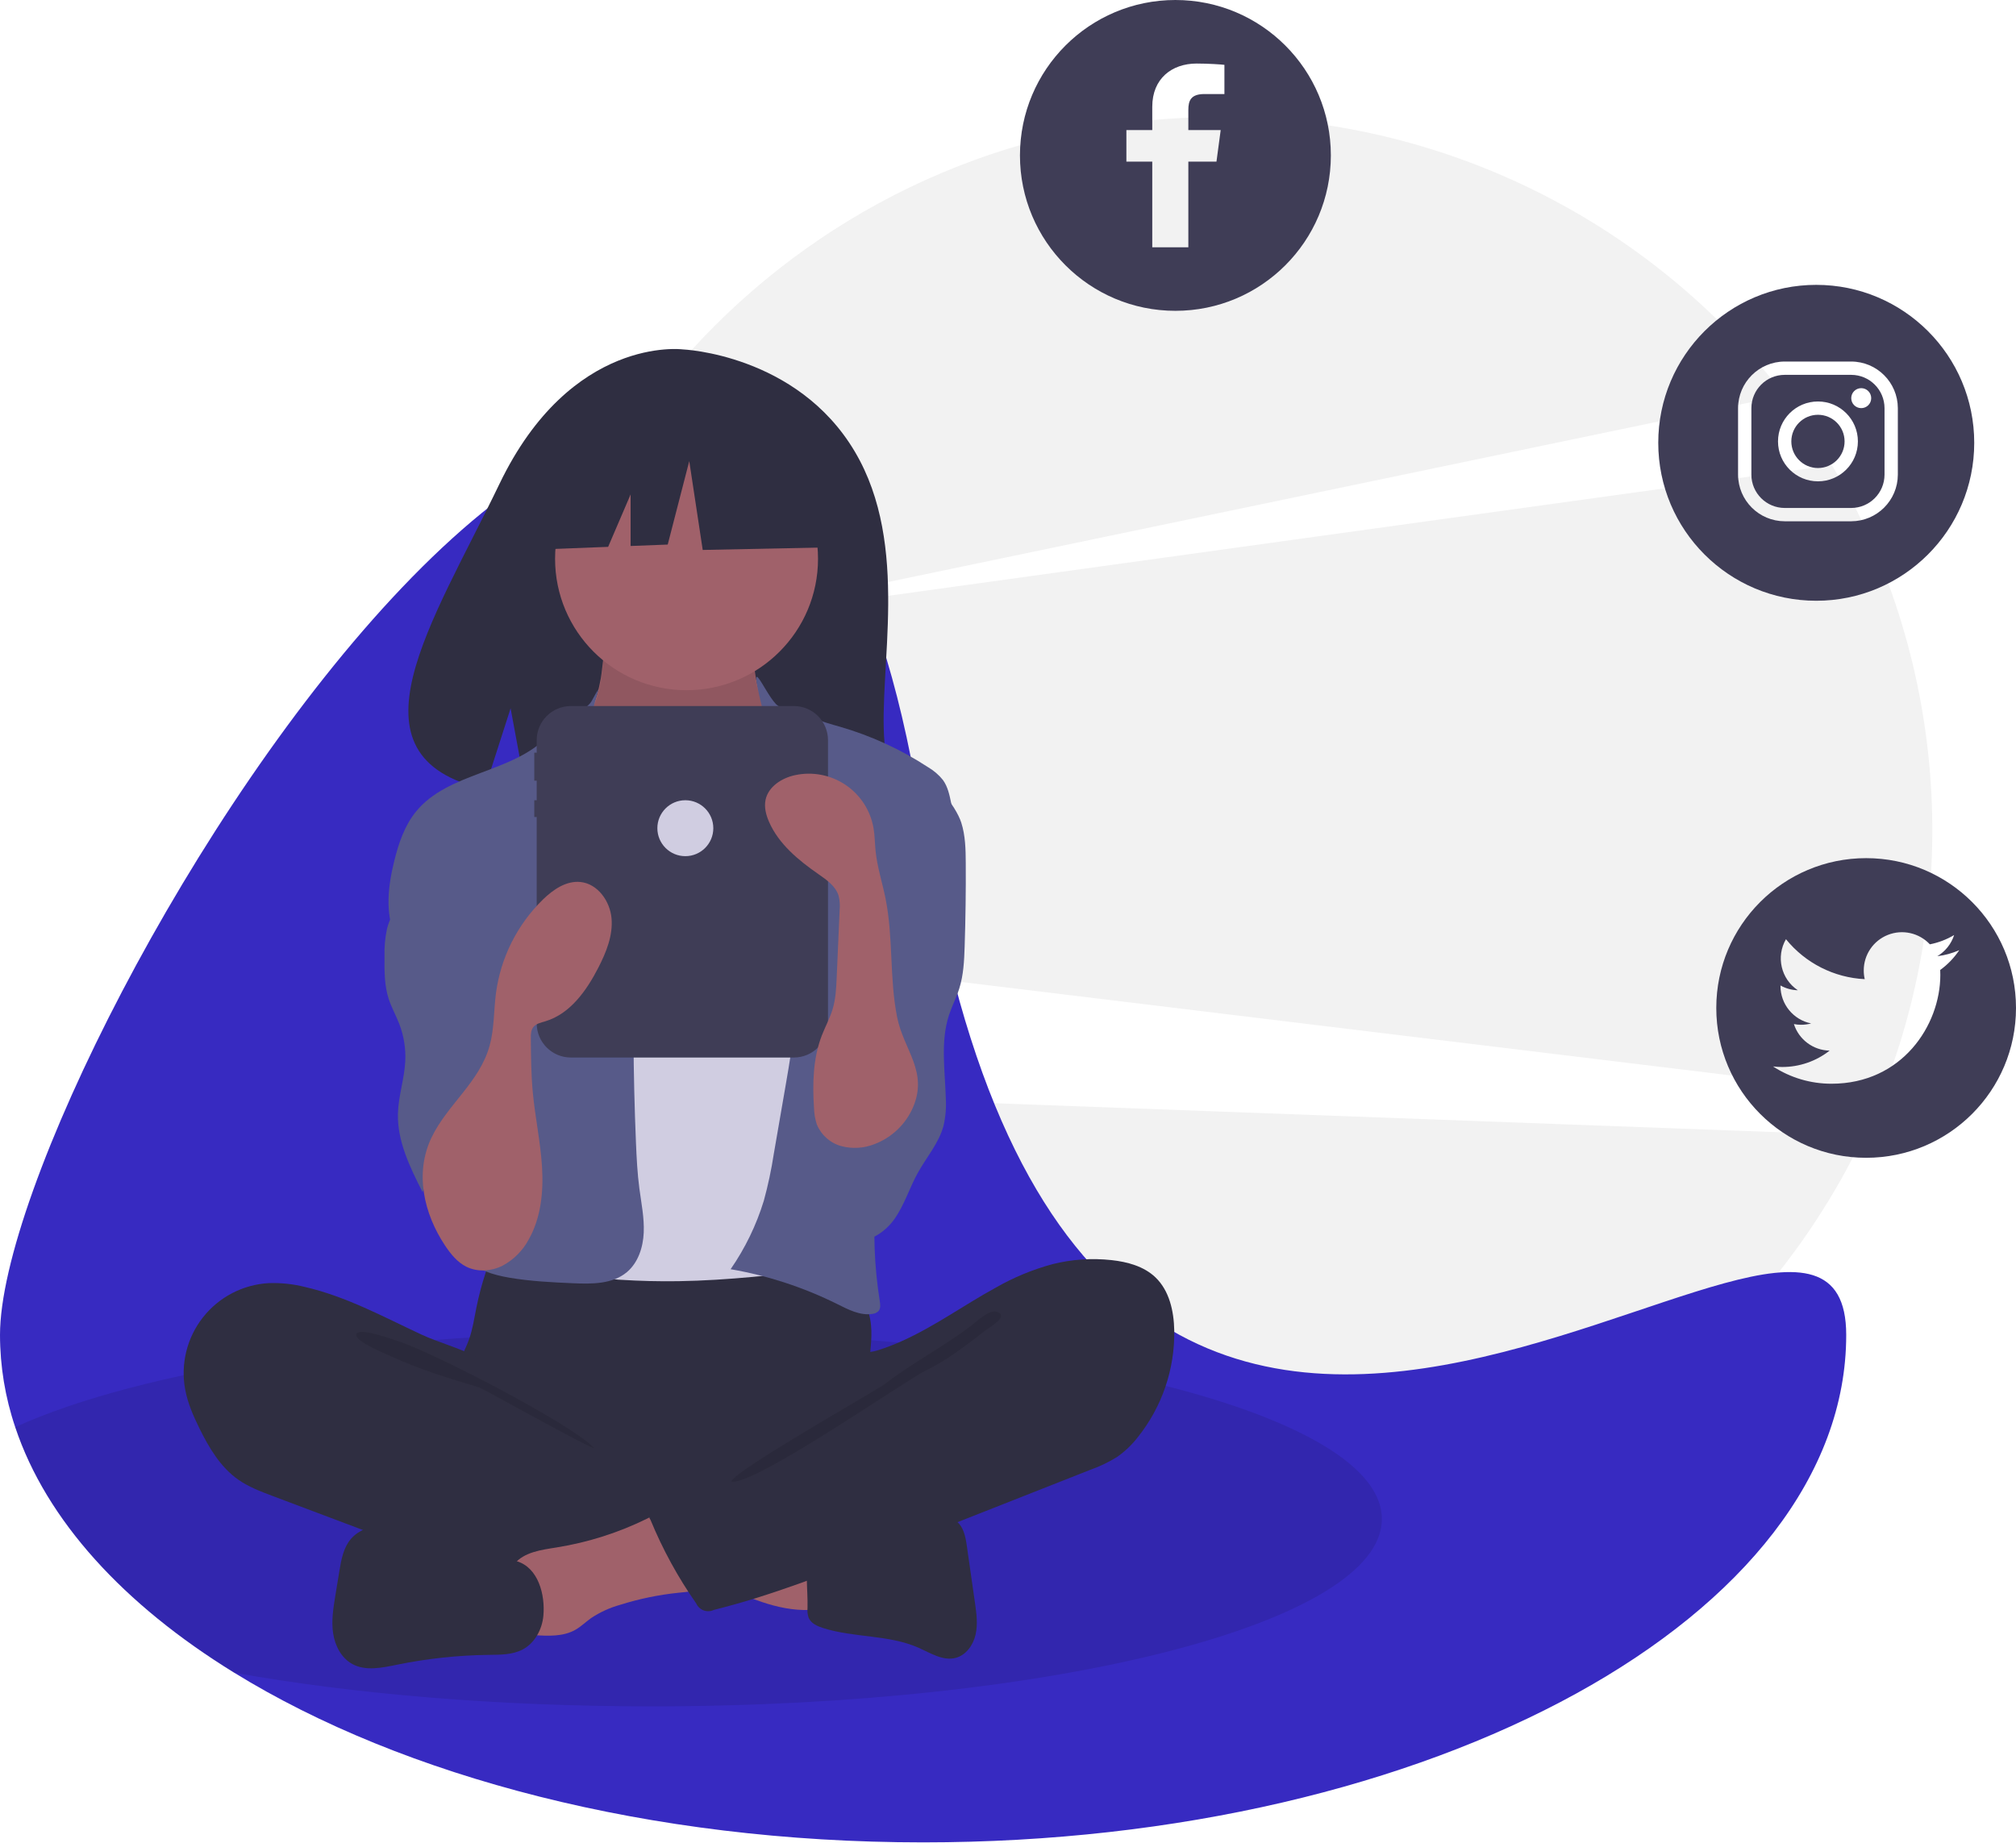
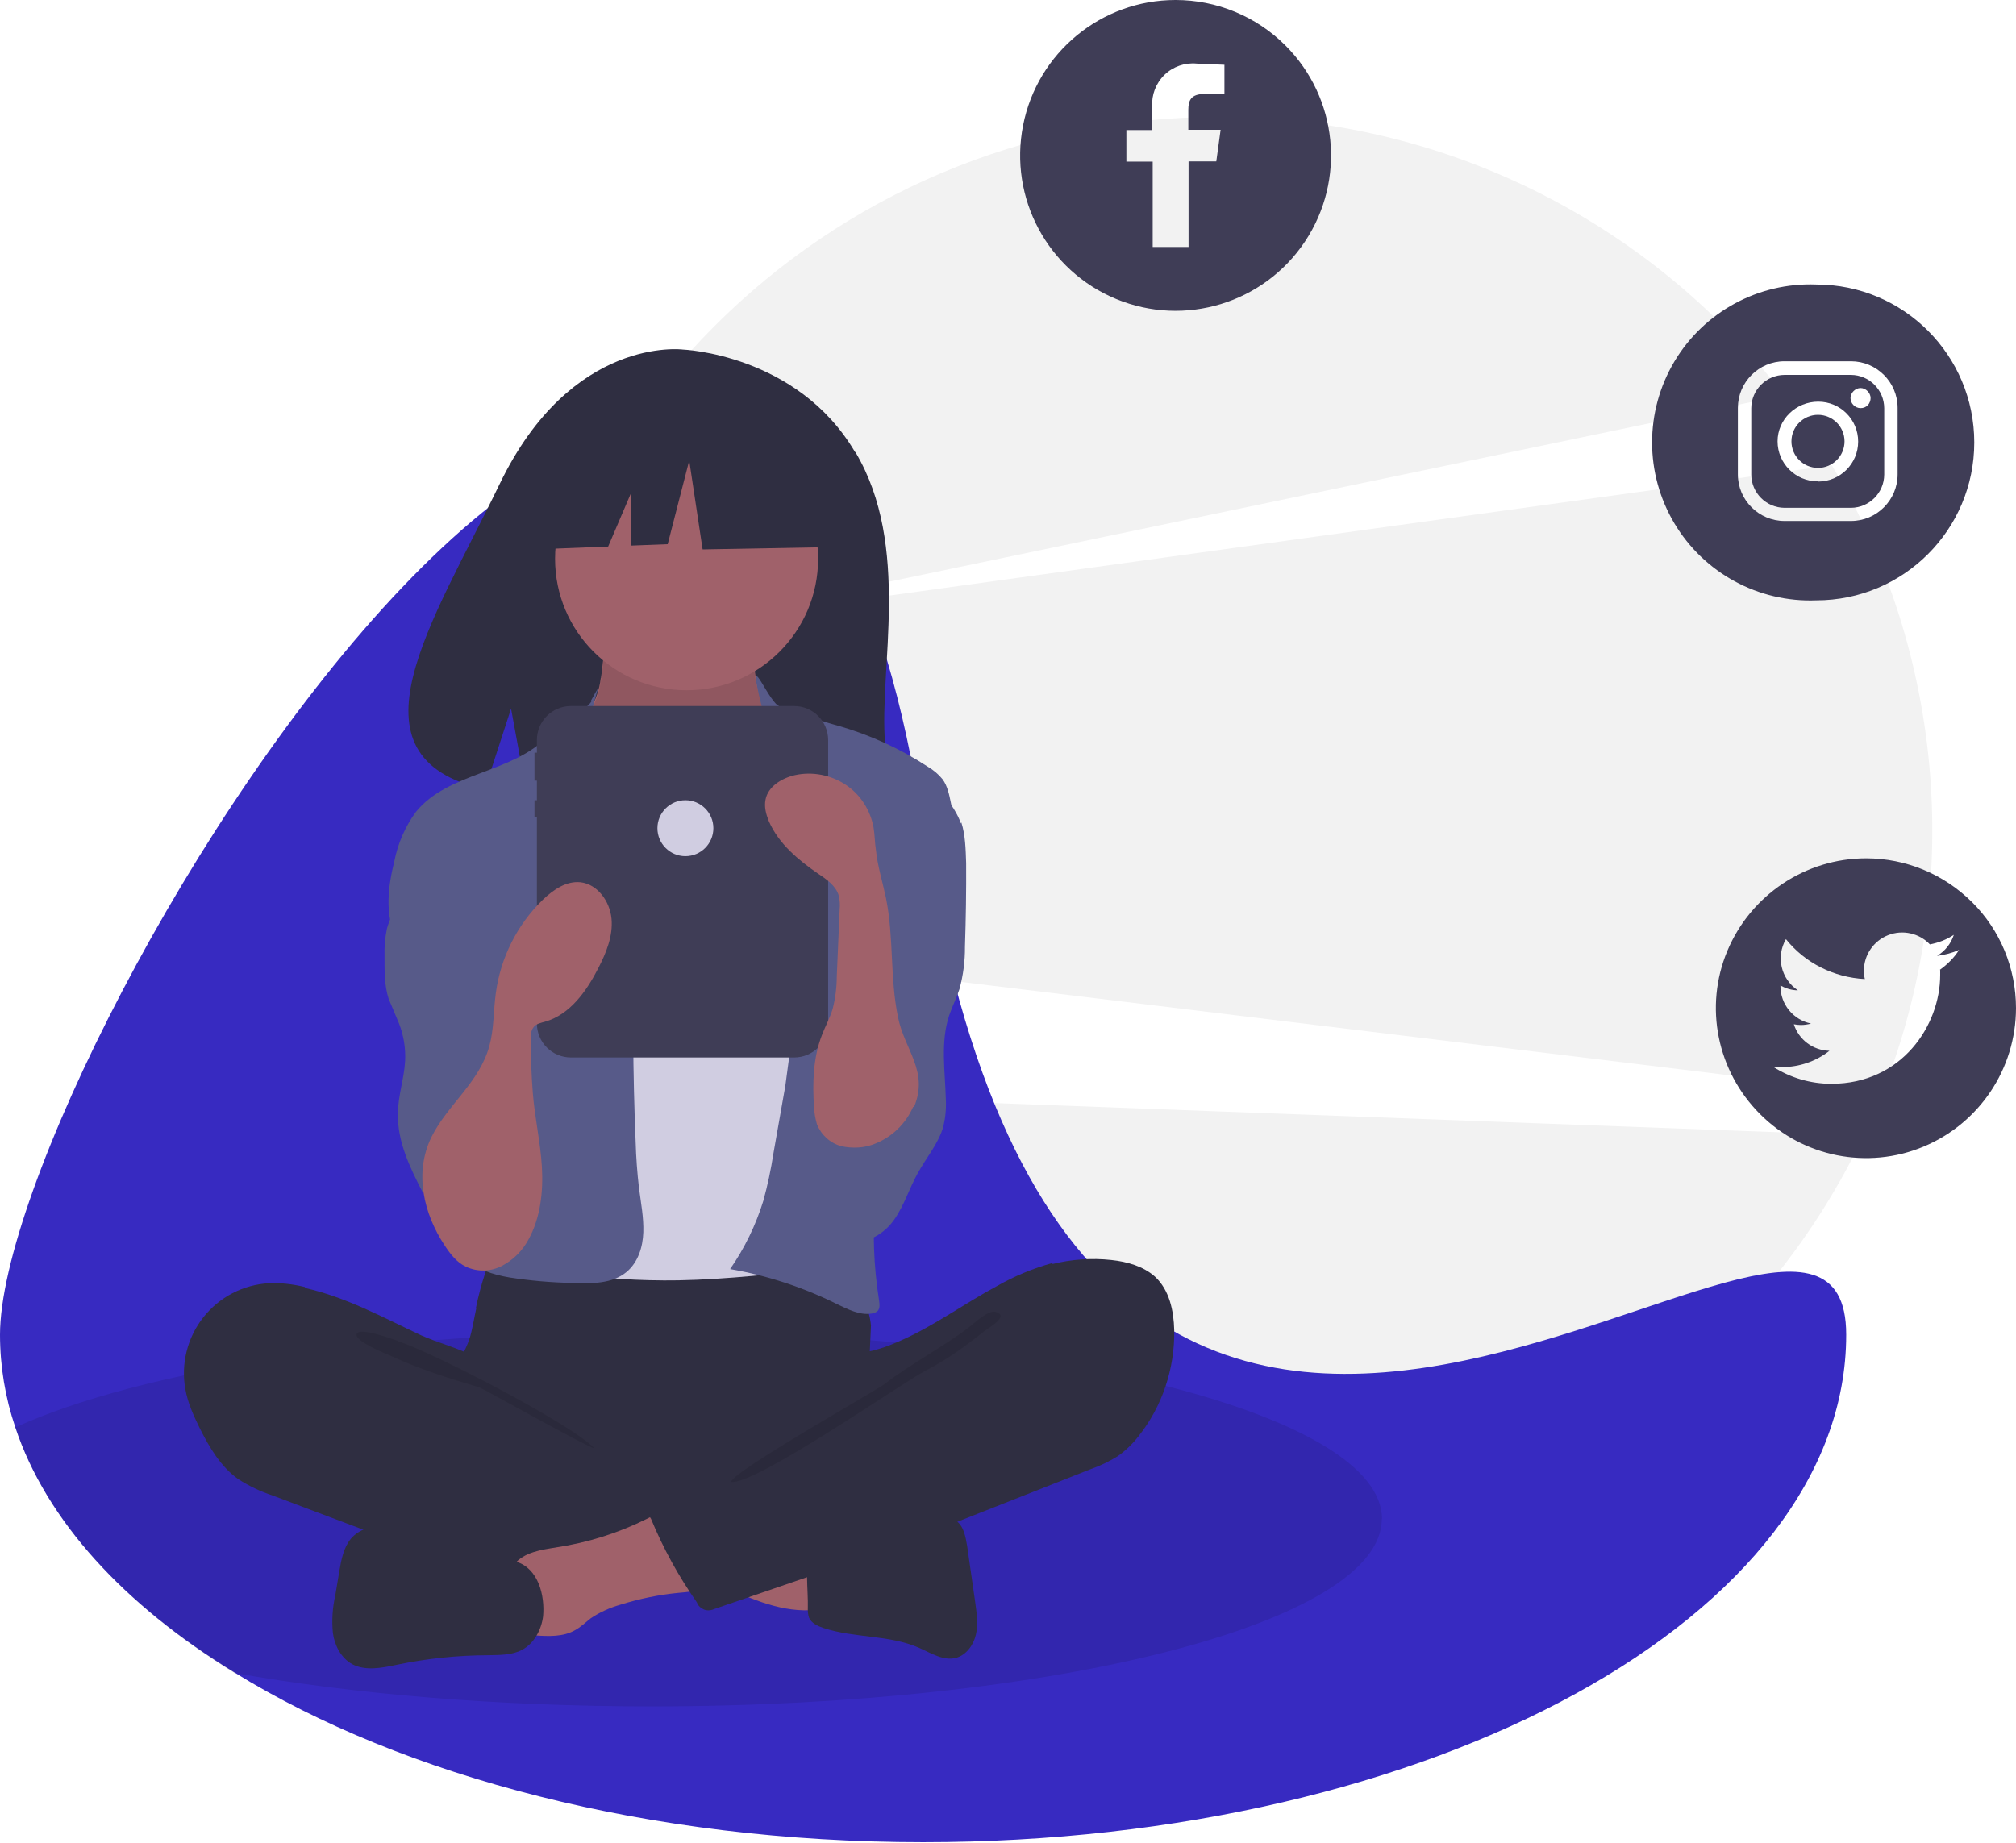
- <svg xmlns="http://www.w3.org/2000/svg" id="b4f7138d-771a-4302-9114-b1a94238dcbb" data-name="Layer 1" width="842.984" height="770.564" viewBox="0 0 842.984 770.564">
-   <path d="M965.457,522.184a298.783,298.783,0,0,0-20.94-262.906L467.171,325.372l457.451-95.336a297.756,297.756,0,0,0-236.381-116.377c-164.729,0-298.268,133.539-298.268,298.268a300.827,300.827,0,0,0,2.776,40.702Z" transform="translate(-178.5078 -64.71816)" fill="#f2f2f2" />
-   <path d="M409.909,519.317C453.021,630.98,561.372,710.197,688.24,710.197c119.048,0,221.791-69.753,269.628-170.611Z" transform="translate(-178.5078 -64.71816)" fill="#f2f2f2" />
-   <path d="M950.497,623.055c0,117.214-172.82,212.227-385.994,212.227-114.523,0-217.397-27.417-288.08-70.976-46.12-28.412-78.544-63.701-91.551-102.698a120.875,120.875,0,0,1-6.363-38.553c0-117.202,319.872-645.886,385.994-212.215S950.497,505.853,950.497,623.055Z" transform="translate(-178.5078 -64.71816)" fill="#372ac1" />
-   <path d="M756.33,700.02c0,43.278-136.677,78.369-305.286,78.369-64.941,0-125.144-5.205-174.622-14.083-46.12-28.412-78.544-63.701-91.551-102.698C237.214,637.758,336.801,621.651,451.043,621.651,619.653,621.651,756.33,656.742,756.33,700.02Z" transform="translate(-178.5078 -64.71816)" opacity="0.1" />
-   <path d="M535.965,253.633c-24.194-40.881-72.061-42.786-72.061-42.786s-46.643-5.965-76.565,56.297c-27.889,58.033-66.38,114.066-6.197,127.651L392.014,360.961l6.732,36.354a235.477,235.477,0,0,0,25.75.44c64.451-2.081,125.831.609,123.855-22.519C545.724,344.491,559.245,292.969,535.965,253.633Z" transform="translate(-178.5078 -64.71816)" fill="#2f2e41" />
-   <path d="M377.707,611.647c-.897,4.462-1.561,8.998-3.086,13.286-1.514,4.257-3.851,8.194-5.236,12.496-4.413,13.71,1.705,28.997,11.474,39.579a64.586,64.586,0,0,0,31.489,18.698c8.814,2.217,17.978,2.536,27.061,2.844,25.151.853,50.95,1.616,74.782-6.467a129.929,129.929,0,0,0,21.726-9.87,16.266,16.266,0,0,0,5.638-4.439c1.818-2.588,2.05-5.944,2.034-9.106-.053-10.662-2.215-21.27-1.702-31.92.284-5.899,1.388-11.794.845-17.674-1.232-13.337-11.823-25.274-24.919-28.086-6.761-1.452-13.773-.661-20.656.001a526.665,526.665,0,0,1-53.758,2.404c-18.339-.117-36.564-2.916-54.812-3.209-5.396-.086-5.287,1.577-7.005,6.8A127.222,127.222,0,0,0,377.707,611.647Z" transform="translate(-178.5078 -64.71816)" fill="#2f2e41" />
-   <path d="M429.751,348.369c-.881,4.614-1.834,9.398-4.607,13.19-3.19,4.363-8.392,6.856-11.825,11.031-5.166,6.285-5.463,15.129-5.484,23.265-.02,7.495.133,15.489,4.312,21.71,2.713,4.038,6.84,6.868,10.874,9.587,15.674,10.563,32.611,21.315,51.509,21.664,7.83.144,16.226-1.878,21.378-7.776a32.098,32.098,0,0,0,5.176-9.234,122.624,122.624,0,0,0,8.68-37.33c.43-6.032.389-12.24-1.652-17.932-2.296-6.401-6.938-11.667-10.006-17.736a39.485,39.485,0,0,1-3.8-23.365,2.522,2.522,0,0,0-.133-1.693,2.466,2.466,0,0,0-2.033-.824l-37.471-2.698a81.542,81.542,0,0,1-10.404-1.19c-2.02-.411-7.355-3.28-9.281-2.517C431.418,327.933,430.482,344.542,429.751,348.369Z" transform="translate(-178.5078 -64.71816)" fill="#a0616a" />
-   <path d="M429.751,349.539c-.881,4.614-1.834,9.398-4.607,13.19-3.19,4.363-8.392,6.856-11.825,11.031-5.166,6.285-5.463,15.129-5.484,23.265-.02,7.495.133,15.489,4.312,21.71,2.713,4.038,6.84,6.868,10.874,9.587,15.674,10.563,32.611,21.315,51.509,21.664,7.83.144,16.226-1.878,21.378-7.776a32.098,32.098,0,0,0,5.176-9.234,122.624,122.624,0,0,0,8.68-37.33c.43-6.032.389-12.24-1.652-17.932-2.296-6.401-6.938-11.667-10.006-17.736a39.485,39.485,0,0,1-3.8-23.365,2.522,2.522,0,0,0-.133-1.693,2.466,2.466,0,0,0-2.033-.824l-37.471-2.698a81.542,81.542,0,0,1-10.404-1.19c-2.02-.411-7.355-3.28-9.281-2.517C431.418,329.102,430.482,345.712,429.751,349.539Z" transform="translate(-178.5078 -64.71816)" opacity="0.1" />
-   <circle cx="287.078" cy="233.701" r="54.975" fill="#a0616a" />
-   <path d="M437.462,421.549c2.865,2.995,5.901,5.96,9.656,7.716,3.735,1.746,7.942,2.181,12.063,2.297,9.91.279,20.653-1.537,27.546-8.661,8.886-9.184,8.594-23.996,15.559-34.71a7.732,7.732,0,0,1,2.244-2.455,7.276,7.276,0,0,1,3.818-.878c8.797-.082,16.46,5.623,23.376,11.061,3.098,2.436,6.273,4.959,8.228,8.382a28.409,28.409,0,0,1,2.775,8.497c3.432,16.753,4.543,33.883,5.647,50.949.609,9.426,1.219,18.861,1.174,28.307-.149,31.12-7.382,61.719-14.575,91.997-.927,3.901-2.195,8.262-5.743,10.131a14.161,14.161,0,0,1-5.011,1.223c-20.602,2.42-41.247,4.842-61.988,5.161q-12.141.187-24.272-.588a13.075,13.075,0,0,1-4.089-.713,11.53,11.53,0,0,1-4.458-3.785c-11.219-14.138-11.881-33.683-11.81-51.731q.263-66.189,4.73-132.273c.246-3.636.3-8.053-2.321-10.913C424.728,408.114,431.29,415.099,437.462,421.549Z" transform="translate(-178.5078 -64.71816)" fill="#d0cde1" />
-   <path d="M425.817,358.072c-1.857,3.361-15.546,11.707-18.189,14.493-14.766,15.564-41.715,14.98-55.22,31.65-4.751,5.865-7.22,13.235-9.035,20.561-2.568,10.362-3.939,21.663.363,31.434,4.139,9.401,12.852,15.901,18.767,24.299,6.495,9.221,9.416,20.417,12.214,31.343,2.066,8.067,4.15,16.335,3.345,24.623-.915,9.424-5.475,18.054-8.168,27.131S366.737,583.496,372.963,590.63c4.574,5.241,11.748,7.319,18.606,8.488,8.753,1.492,17.648,1.917,26.519,2.309,7.839.346,16.48.414,22.506-4.612,4.755-3.965,6.822-10.4,7.089-16.585s-1.019-12.316-1.826-18.455c-.836-6.364-1.157-12.783-1.425-19.195q-1.808-43.159-.494-86.373c.183-5.995.404-12.063-.874-17.923-1.681-7.707-5.846-14.594-9.322-21.675-6.898-14.055-10.161-27.708-9.094-43.33C425.7,357.859,432.424,346.112,425.817,358.072Z" transform="translate(-178.5078 -64.71816)" fill="#575a89" />
-   <path d="M503.016,359.242c2.828,2.907,12.438,3.865,16.036,5.737,3.305,1.72,6.962,2.618,10.541,3.65A136.852,136.852,0,0,1,566.625,385.625a22.474,22.474,0,0,1,6.193,5.349c2.013,2.8,2.743,6.294,3.426,9.674,1.762,8.726,3.532,17.557,3.136,26.45-.42,9.44-3.264,18.583-6.085,27.601l-10.54,33.698c-7.868,25.153-15.785,50.553-17.999,76.815A180.689,180.689,0,0,0,546.377,608.84c.232,1.45.426,3.112-.532,4.226a4.162,4.162,0,0,1-2.581,1.188c-5.087.795-10.01-1.798-14.62-4.094a161.896,161.896,0,0,0-44.629-14.603,103.754,103.754,0,0,0,13.862-28.575,172.939,172.939,0,0,0,4.188-19.652l4.903-28.359c1.798-10.399,3.599-20.825,4.206-31.36a39.259,39.259,0,0,0-.682-11.813c-.939-3.744-2.806-7.175-4.478-10.654-8.081-16.809-11.872-35.991-8.693-54.368,1.391-8.043,4.095-16.096,2.968-24.18-1.084-7.772.043-13.813-1.952-21.504C490.149,333.509,497.695,353.774,503.016,359.242Z" transform="translate(-178.5078 -64.71816)" fill="#575a89" />
-   <path d="M352.269,430.792c-3.684,7.645-9.843,14.157-11.939,22.38a48.895,48.895,0,0,0-1.041,11.697c-.05,5.918-.082,11.956,1.735,17.589,1.17,3.626,3.073,6.97,4.445,10.525a38.165,38.165,0,0,1,2.5,15.594c-.37,7.364-2.872,14.512-3.067,21.882-.307,11.591,5.054,22.487,10.285,32.835a24.138,24.138,0,0,1,35.085-11.487c1.38-1.274,1.527-3.367,1.581-5.245q.58-20.171,1.119-40.342c.566-20.798,1.106-41.874-3.679-62.122-2.16-9.142-5.521-18.249-11.683-25.34-3.244-3.734-14.259-13.568-19.584-9.386-2.395,1.881-1.835,7.001-2.215,9.594A40.703,40.703,0,0,1,352.269,430.792Z" transform="translate(-178.5078 -64.71816)" fill="#575a89" />
-   <path d="M580.456,408.761c1.742,5.426,1.847,11.223,1.881,16.922q.106,17.437-.462,34.869c-.194,5.949-.461,11.981-2.265,17.654-1.19,3.741-3.026,7.249-4.254,10.978-3.682,11.174-1.67,23.293-1.355,35.054a39.83,39.83,0,0,1-.965,11.339c-1.943,7.291-7.165,13.182-10.81,19.789-3.462,6.274-5.55,13.307-9.685,19.16s-11.291,10.491-18.228,8.694c-5.256-1.361-8.991-6.014-11.574-10.789a52.921,52.921,0,0,1-5.472-34.328c2.594-14.274,10.978-26.937,14.002-41.127,4.152-19.485-2.159-39.592-1.971-59.514a28.768,28.768,0,0,1,1.254-9.225c1.586-4.551,4.993-8.184,8.14-11.834a149.412,149.412,0,0,0,10.94-14.357c2.253-3.36,5.313-12.002,9.307-12.72C567.857,387.721,578.244,401.872,580.456,408.761Z" transform="translate(-178.5078 -64.71816)" fill="#575a89" />
-   <path d="M305.995,602.981a54.263,54.263,0,0,0-15.094-1.605,37.673,37.673,0,0,0-34.976,44.411c1.05,5.725,3.408,11.123,5.981,16.344,4.003,8.124,8.804,16.229,16.215,21.435,4.335,3.045,9.352,4.944,14.31,6.812l39.031,14.704c5.742,2.163,11.485,4.326,17.283,6.332a338.06,338.06,0,0,0,90.273,17.946c9.372.558,18.886.713,28.029-1.42,2.17-.506,4.484-1.261,5.74-3.101a9.831,9.831,0,0,0,1.283-4.236l2.402-16.814c.338-2.367.664-4.859-.204-7.088-1.1-2.826-3.858-4.603-6.488-6.114C444.119,675.85,414.158,667.719,392.56,647.492c-5.085-4.762-9.34-12.31-15.517-15.544-7.005-3.668-15.256-5.761-22.497-9.142C338.716,615.416,323.152,606.925,305.995,602.981Z" transform="translate(-178.5078 -64.71816)" fill="#2f2e41" />
-   <path d="M344.962,625.649c13.796,4.323,72.041,34.272,82.025,44.728-1.338.482-46.742-24.963-48.104-25.372-12.384-3.717-24.837-7.458-36.597-12.897-2.366-1.094-15.37-6.237-14.781-9.223C328.168,619.517,342.513,624.881,344.962,625.649Z" transform="translate(-178.5078 -64.71816)" opacity="0.1" />
-   <path d="M517.072,738.081a3.241,3.241,0,0,0,2.187-.644,3.378,3.378,0,0,0,.684-2.517q-.032-11.453-.064-22.906c-6.587-3.138-13.955-4.144-21.187-5.111l-33.744-4.51c.775.104-5.276,14.534-4.348,16.46,1.635,3.395,14.133,6.405,17.66,8.008C490.521,732.434,503.262,738.561,517.072,738.081Z" transform="translate(-178.5078 -64.71816)" fill="#a0616a" />
-   <path d="M411.202,711.935c-6.371,1.015-13.482,1.912-17.608,6.871-5.232,6.289-3.005,15.665-.509,23.456a10.1,10.1,0,0,0,2.17,4.268c1.703,1.68,4.314,1.927,6.702,2.078,5.81.368,11.994.656,17.07-2.194,2.404-1.35,4.391-3.322,6.631-4.929a42.516,42.516,0,0,1,12.192-5.574,123.286,123.286,0,0,1,24.473-5.044c3.256-.332,6.578-.546,9.641-1.699s5.9-3.442,6.79-6.592c1.176-4.163-1.243-8.407-3.564-12.057-2.89-4.548-5.953-9.336-10.262-12.684-6.287-4.884-9.398-1.135-15.731,1.991A133.469,133.469,0,0,1,411.202,711.935Z" transform="translate(-178.5078 -64.71816)" fill="#a0616a" />
-   <path d="M394.552,717.674l-40.454-11.957c-4.92-1.454-9.924-2.921-15.054-2.917s-10.498,1.686-13.825,5.591c-3.137,3.682-4.035,8.714-4.817,13.487l-1.673,10.211c-.85,5.189-1.702,10.478-.937,15.68s3.421,10.399,8.037,12.918c5.598,3.054,12.459,1.562,18.707.285a203.666,203.666,0,0,1,38.336-4.111c4.842-.058,9.921.003,14.2-2.265,5.086-2.696,8.129-8.395,8.652-14.128C406.519,731.744,403.612,720.351,394.552,717.674Z" transform="translate(-178.5078 -64.71816)" fill="#2f2e41" />
-   <path d="M532.974,707.254c5.244-.919,9.873-3.9,14.898-5.659,7.073-2.476,14.738-2.476,22.232-2.449,2.751.01,5.681.072,7.971,1.596,3.301,2.198,4.147,6.596,4.708,10.521q1.693,11.843,3.387,23.686c.637,4.455,1.27,9.029.277,13.419s-3.985,8.621-8.341,9.753c-5.29,1.375-10.476-2.004-15.471-4.224-12.484-5.548-26.996-4.13-40.012-8.277-2.416-.77-5.003-1.946-5.988-4.282a9.743,9.743,0,0,1-.466-4.093c.223-7.613-1.383-18.009.909-25.285C519.139,705.416,527.12,707.254,532.974,707.254Z" transform="translate(-178.5078 -64.71816)" fill="#2f2e41" />
-   <path d="M618.584,593.448a70.25,70.25,0,0,1,24.747-1.691c6.616.729,13.432,2.57,18.262,7.149,5.879,5.573,7.768,14.193,7.926,22.293A69.647,69.647,0,0,1,654.381,665.678a40.359,40.359,0,0,1-8.655,8.331,56.966,56.966,0,0,1-11.26,5.426l-87.408,34.476c-22.995,9.07-46.071,18.166-70.056,24.145a5.46,5.46,0,0,1-7.347-2.664,181.089,181.089,0,0,1-19.157-35.044,2.361,2.361,0,0,1,1.044-3.723l61.824-35.522c4.428-2.544,8.906-5.126,12.583-8.67a31.24,31.24,0,0,0,6.46-8.994c1.282-2.677,1.401-8.993,3.038-10.972,1.603-1.937,7.085-2.092,9.617-2.854a87.265,87.265,0,0,0,10.47-3.958c13.83-6.187,26.145-15.176,39.402-22.42A101.1,101.1,0,0,1,618.584,593.448Z" transform="translate(-178.5078 -64.71816)" fill="#2f2e41" />
-   <path d="M583.535,619.976c-10.622,7.978-24.375,15.311-34.902,23.499-3.593,2.794-63.486,36.467-64.332,40.939,9.821,1.655,72.383-42.112,81.334-46.479s16.886-10.526,24.749-16.639c2.004-1.558,10.496-6.241,4.743-7.982C591.887,612.332,585.927,618.381,583.535,619.976Z" transform="translate(-178.5078 -64.71816)" opacity="0.1" />
-   <path d="M510.45,360.015H417.213a14.283,14.283,0,0,0-14.283,14.283v5.23h-1.013v11.697h1.013v8.188h-1.013v7.018h1.013V492.736a14.283,14.283,0,0,0,14.283,14.283h93.238A14.283,14.283,0,0,0,524.733,492.736V374.297A14.283,14.283,0,0,0,510.45,360.015Z" transform="translate(-178.5078 -64.71816)" fill="#3f3d56" />
-   <polygon points="346.761 184.974 299.471 160.203 234.166 170.337 220.655 230.012 254.289 228.718 263.685 206.794 263.685 228.357 279.204 227.76 288.212 192.856 293.841 230.012 349.013 228.886 346.761 184.974" fill="#2f2e41" />
-   <path d="M364.641,585.719c2.336,3.488,5.074,6.9,8.827,8.782,4.69,2.351,10.478,1.932,15.174-.407a26.71,26.71,0,0,0,10.951-10.979c5.139-9.076,6.204-19.935,5.563-30.345s-2.864-20.661-3.848-31.044c-.715-7.548-.773-15.141-.831-22.722-.012-1.593.014-3.31.955-4.595,1.138-1.555,3.223-1.983,5.07-2.532,10.373-3.082,17.258-12.804,22.194-22.433,3.296-6.43,6.162-13.458,5.526-20.656s-5.809-14.448-12.997-15.182c-5.926-.605-11.398,3.159-15.672,7.307A67.204,67.204,0,0,0,385.875,480.236c-.938,7.318-.67,14.835-2.66,21.94-4.25,15.169-17.547,24.47-24.174,38.119C351.739,555.336,355.769,572.411,364.641,585.719Z" transform="translate(-178.5078 -64.71816)" fill="#a0616a" />
-   <path d="M560.321,527.766A28.668,28.668,0,0,1,544.244,543.213a22.204,22.204,0,0,1-13.976.856,15.497,15.497,0,0,1-10.238-9.157,24.669,24.669,0,0,1-1.153-6.878c-.665-10.23-.408-20.771,3.308-30.325,1.433-3.685,3.366-7.18,4.497-10.968,1.29-4.321,1.496-8.881,1.693-13.386l1.221-27.911a18.165,18.165,0,0,0-.415-6.052c-1.218-4.039-4.993-6.663-8.456-9.072-8.364-5.817-16.629-12.604-20.682-21.951-1.24-2.86-2.059-6.039-1.429-9.092,1.143-5.542,6.736-9.13,12.264-10.339a27.433,27.433,0,0,1,32.889,22.107c.547,3.15.539,6.367.86,9.548.679,6.747,2.821,13.252,4.161,19.9,3.301,16.375,1.59,33.302,4.855,49.674C556.372,503.855,566.663,512.787,560.321,527.766Z" transform="translate(-178.5078 -64.71816)" fill="#a0616a" />
-   <circle cx="286.572" cy="346.391" r="11.697" fill="#d0cde1" />
-   <path d="M958.829,423.632a62.663,62.663,0,1,0,62.663,62.663A62.663,62.663,0,0,0,958.829,423.632Zm30.969,46.77c.033.677.05,1.37.05,2.063,0,21.141-16.074,45.517-45.5,45.517a44.661,44.661,0,0,1-24.458-7.229,32.387,32.387,0,0,0,3.812.231,32.035,32.035,0,0,0,19.854-6.849A16.004,16.004,0,0,1,928.619,493.029a15.074,15.074,0,0,0,3.004.297,16.086,16.086,0,0,0,4.208-.561,15.992,15.992,0,0,1-12.823-15.678v-.198a15.606,15.606,0,0,0,7.262,1.997,16.01,16.01,0,0,1-4.968-21.356,45.282,45.282,0,0,0,32.941,16.718,15.644,15.644,0,0,1-.413-3.647,15.973,15.973,0,0,1,27.643-10.925,31.749,31.749,0,0,0,10.15-3.878,16.035,16.035,0,0,1-7.031,8.846,32.303,32.303,0,0,0,9.176-2.525A32.526,32.526,0,0,1,989.798,470.403Z" transform="translate(-178.5078 -64.71816)" fill="#3f3d56" />
-   <circle cx="760.172" cy="184.616" r="11.135" fill="#3f3d56" />
-   <path d="M952.598,221.497H924.761a13.959,13.959,0,0,0-13.919,13.919v27.837A13.959,13.959,0,0,0,924.761,277.172h27.837a13.96,13.96,0,0,0,13.919-13.919V235.416a13.96,13.96,0,0,0-13.919-13.919Zm-13.919,44.54A16.702,16.702,0,1,1,955.382,249.335,16.707,16.707,0,0,1,938.68,266.037Zm18.094-30.621a4.176,4.176,0,1,1,4.176-4.176A4.165,4.165,0,0,1,956.774,235.416Z" transform="translate(-178.5078 -64.71816)" fill="#3f3d56" />
-   <path d="M937.965,183.859a66.061,66.061,0,1,0,66.061,66.061A66.061,66.061,0,0,0,937.965,183.859Zm34.119,79.394a19.543,19.543,0,0,1-19.486,19.486H924.761a19.543,19.543,0,0,1-19.486-19.486V235.416A19.543,19.543,0,0,1,924.761,215.93h27.837a19.543,19.543,0,0,1,19.486,19.486Z" transform="translate(-178.5078 -64.71816)" fill="#3f3d56" />
-   <path d="M670,64.718a65,65,0,1,0,65,65A65,65,0,0,0,670,64.718ZM690.495,104.049h-8.321c-5.681,0-6.765,2.687-6.765,6.647v8.415h13.53L687.172,132.311h-11.762v35.828H660.324V132.311H649.505V119.111H660.324v-9.759c0-11.691,8.109-18.056,18.551-18.056,4.997,0,10.371.377,11.62.542Z" transform="translate(-178.5078 -64.71816)" fill="#3f3d56" />
+ <svg xmlns="http://www.w3.org/2000/svg" width="843" height="770.6">
+   <path d="M787 457.5a299 299 0 0 0-21-262.9l-477.3 66L746 165.3A298 298 0 0 0 509.7 48.9C345 49 211.5 182.5 211.5 347.2a301 301 0 0 0 2.8 40.7zm-555.6-3c43 111.7 151.5 191 278.3 191 119 0 221.8-69.8 269.6-170.6z" fill="#f2f2f2" />
+   <path d="M772 558.3c0 117.2-172.8 212.2-386 212.2-114.5 0-217.4-27.4-288-71C51.8 671.2 19.4 636 6.4 597A121 121 0 0 1 0 558.3C0 441 320-87.5 386 346s386 95 386 212.2z" fill="#372ac1" />
+   <path d="M577.8 635.3c0 43.3-136.7 78.4-305.3 78.4-65 0-125-5.2-174.6-14C51.8 671.2 19.4 636 6.4 597c52.3-23.8 152-40 266.2-40 168.6 0 305.3 35 305.3 78.4z" opacity=".1" />
+   <path d="M357.5 189c-24.2-41-72-42.8-72-42.8s-46.6-6-76.6 56.3c-28 58-66.4 114-6.2 127.7l11-33.8 6.7 36.4a221 221 0 0 0 25.7.4c64.5-2 125.8.6 124-22.5-2.6-30.7 11-82.3-12.4-121.6zM199.2 547c-1 4.5-1.6 9-3 13.3-1.5 4.3-4 8.2-5.2 12.5-4.4 13.7 1.7 29 11.5 39.6a66 66 0 0 0 31.5 18.7c8.8 2.2 18 2.5 27 2.8 25.2 1 51 1.6 74.8-6.5a130 130 0 0 0 21.7-9.9c2.2-1 4-2.6 5.6-4.4 1.8-2.6 2-6 2-9-.1-10.7-2.2-21.3-1.7-32l.8-17.7c-1.2-13.3-11.8-25.3-25-28-6.8-1.5-13.8-.7-20.7 0a538 538 0 0 1-53.8 2.4l-54.8-3.2c-5.4-.1-5.3 1.6-7 6.8a127 127 0 0 0-3.9 14.7z" fill="#2f2e41" />
+   <path d="M251.2 283.7a32 32 0 0 1-4.6 13.2c-3.2 4.4-8.4 7-11.8 11-5.2 6.3-5.5 15-5.5 23.3 0 7.5.1 15.5 4.3 21.7a38 38 0 0 0 10.9 9.6C260.2 373 277 383.7 296 384c7.8.1 16.2-2 21.4-7.8a32 32 0 0 0 5.2-9.2c4.8-12 7.8-24.5 8.7-37.3.4-6 .4-12.2-1.7-18-2.3-6.4-7-11.7-10-17.7-3.6-7.2-5-15.4-3.8-23.4.2-.6.1-1.2-.1-1.7-.5-.6-1.3-1-2-.8l-37.5-2.7c-3.5-.2-7-.6-10.4-1.2-2-.4-7.4-3.3-9.3-2.5-3.6 1.4-4.5 18-5.2 21.8z" fill="#a0616a" />
+   <path d="M251.2 284.8a32 32 0 0 1-4.6 13.2c-3.2 4.4-8.4 7-11.8 11-5.2 6.3-5.5 15-5.5 23.3 0 7.5.1 15.5 4.3 21.7a38 38 0 0 0 10.9 9.6c15.7 10.6 32.6 21.3 51.5 21.7 7.8.1 16.2-2 21.4-7.8a32 32 0 0 0 5.2-9.2c4.8-12 7.8-24.5 8.7-37.3.4-6 .4-12.2-1.7-18-2.3-6.4-7-11.7-10-17.7-3.6-7.2-5-15.4-3.8-23.4.2-.6.1-1.2-.1-1.7-.5-.6-1.3-1-2-.8l-37.5-2.7c-3.5-.2-7-.6-10.4-1.2-2-.4-7.4-3.3-9.3-2.5-3.6 1.4-4.5 18-5.2 21.8z" opacity=".1" />
+   <circle cx="287.1" cy="233.7" r="55" fill="#a0616a" />
+   <path d="M259 356.8c3 3 6 6 9.7 7.7 3.7 1.7 8 2.2 12 2.3 10 .3 20.7-1.5 27.5-8.7 9-9.2 8.6-24 15.6-34.7.6-1 1.3-1.8 2.2-2.5 1.2-.6 2.5-1 3.8-1 8.8-.1 16.5 5.6 23.4 11 3 2.4 6.3 5 8.2 8.4 1.4 2.7 2.3 5.5 2.8 8.5 3.4 16.8 4.5 34 5.6 51l1.2 28.3c-.1 31-7.4 61.7-14.6 92-1 4-2.2 8.3-5.7 10-1.6.7-3.3 1-5 1.2-20.6 2.4-41.2 4.8-62 5.2q-12 .2-24.3-.6c-1.4 0-2.8-.3-4-.7-1.8-1-3.3-2.2-4.5-3.8-11.2-14-12-33.7-11.8-51.7q.3-66.2 4.7-132.3c.2-3.6.3-8-2.3-11 4.7 7.6 11.3 14.5 17.5 21z" fill="#d0cde1" />
+   <g fill="#575a89">
+     <path d="M247.3 293.4c-2 3.4-15.5 11.7-18.2 14.5-14.8 15.6-41.7 15-55.2 31.7a52 52 0 0 0-9 20.6c-2.6 10.4-4 21.7.4 31.4 4 9.4 13 16 18.8 24.3 6.5 9.2 9.4 20.4 12.2 31.3a76 76 0 0 1 3.3 24.6c-1 9.4-5.5 18-8.2 27s-3.2 20 3 27c4.6 5.2 11.7 7.3 18.6 8.5a196 196 0 0 0 26.5 2.3c7.8.3 16.5.4 22.5-4.6 4.8-4 6.8-10.4 7-16.6s-1-12.3-1.8-18.5a217 217 0 0 1-1.4-19.2q-1.8-43.2-.5-86.4c.2-6 .4-12-1-18-1.7-7.7-5.8-14.6-9.3-21.7a82 82 0 0 1-9.1-43.3c1-15.4 7.8-27.2 1.2-15.2zm77.2 1c2.8 3 12.4 4 16 5.7 3.3 1.7 7 2.6 10.5 3.6a137 137 0 0 1 37 17c2.4 1.4 4.5 3.2 6.2 5.3 2 2.8 2.7 6.3 3.4 9.7 1.8 8.7 3.5 17.6 3 26.5-.4 9.4-3.3 18.6-6 27.6L384 423.6c-8 25.2-15.8 50.6-18 76.8-1.2 14.6-.7 29.2 1.6 43.6.2 1.5.4 3-.5 4.2-.7.7-1.6 1-2.6 1.2-5 .8-10-1.8-14.6-4a162 162 0 0 0-44.6-14.6 104 104 0 0 0 13.9-28.6 173 173 0 0 0 4.2-19.7l5-28.4 4.2-31.4c.4-4 .1-8-.7-11.8-1-3.7-2.8-7.2-4.5-10.7a91 91 0 0 1-8.7-54.4c1.4-8 4-16 3-24.2-1-7.8 0-13.8-2-21.5-8.2-31.6-.6-11.3 4.7-5.8z" />
+     <path d="M173.8 366c-3.7 7.6-9.8 14.2-12 22.4a49 49 0 0 0-1 11.7c0 6-.1 12 1.7 17.6l4.4 10.5a38 38 0 0 1 2.5 15.6c-.4 7.4-3 14.5-3 22-.3 11.6 5 22.5 10.3 32.8 2.7-6.6 8-11.7 15-14s14.2-1.3 20.2 2.4c1.4-1.3 1.5-3.4 1.6-5.2q.6-20.2 1-40.3c.6-20.8 1-42-3.7-62-2.2-9-5.5-18.2-11.7-25.3-3.2-3.7-14.3-13.6-19.6-9.4-2.4 2-1.8 7-2.2 9.6-.6 4-1.8 8-3.5 11.8zM402 344c1.7 5.4 1.8 11.2 2 17q.1 17.4-.5 35a65 65 0 0 1-2.3 17.7c-1.2 3.7-3 7.2-4.3 11-3.7 11.2-1.7 23.3-1.4 35a40 40 0 0 1-1 11.3c-2 7.3-7.2 13.2-10.8 19.8-3.5 6.3-5.6 13.3-9.7 19.2s-11.3 10.5-18.2 8.7c-5.3-1.4-9-6-11.6-10.8a53 53 0 0 1-5.5-34.3c2.6-14.3 11-27 14-41 4.2-19.5-2.2-39.6-2-59.5-.1-3 .3-6.2 1.3-9.2 1.6-4.6 5-8.2 8-11.8l11-14.4c2.3-3.4 5.3-12 9.3-12.7 9-1.6 19.3 12.5 21.5 19.4z" />
+   </g>
+   <path d="M127.5 538.3c-5-1.2-10-1.8-15-1.6-10.8.6-20.8 5.8-27.5 14.3s-9.4 19.5-7.5 30c1 5.7 3.4 11 6 16.3 4 8 8.8 16.2 16.2 21.4a63 63 0 0 0 14.3 6.8l39 14.7 17.3 6.3a338 338 0 0 0 90.3 17.9c9.4.6 19 .7 28-1.4 2.2-.5 4.5-1.3 5.7-3 .7-1.3 1.2-2.7 1.3-4.2L298 639c.3-2.4.7-5-.2-7-1-2.8-4-4.6-6.5-6-25.7-14.7-55.6-23-77.2-43-5-4.8-9.3-12.3-15.5-15.5-7-3.7-15.3-5.8-22.5-9-15.8-7.4-31.4-16-48.6-19.8z" fill="#2f2e41" />
+   <path d="M166.5 561c13.8 4.3 72 34.3 82 44.7-1.3.5-46.7-25-48-25.4-12.4-3.7-24.8-7.5-36.6-13-2.4-1-15.4-6.2-14.8-9.2.7-3.4 15 2 17.5 2.8z" opacity=".1" />
+   <g fill="#a0616a">
+     <path d="M338.6 673.4c.8.1 1.6-.2 2.2-.6.6-.7.8-1.6.7-2.5q0-11.5-.1-23c-6.6-3-14-4-21.2-5l-33.7-4.5c.8.1-5.3 14.5-4.3 16.5 1.6 3.4 14 6.4 17.7 8 12.3 5.6 25 11.7 38.8 11.2z" />
+     <path d="M232.7 647.2c-6.4 1-13.5 2-17.6 7-5.2 6.3-3 15.7-.5 23.5.4 1.6 1 3 2.2 4.3 1.7 1.7 4.3 2 6.7 2 5.8.4 12 .7 17-2.2 2.4-1.3 4.4-3.3 6.6-5 3.7-2.5 8-4.4 12.2-5.6 8-2.5 16.2-4.2 24.5-5 3.3-.3 6.6-.5 9.6-1.7s6-3.4 6.8-6.6c1.2-4.2-1.2-8.4-3.6-12a48 48 0 0 0-10.3-12.7c-6.3-5-9.4-1-15.7 2-12 6-24.8 10-38 12z" />
+   </g>
+   <g fill="#2f2e41">
+     <path d="M216 653l-40.5-12-15-3c-5 0-10.5 1.7-13.8 5.6-3 3.7-4 8.7-4.8 13.5l-1.7 10.2a49 49 0 0 0-1 15.7c.7 5.2 3.4 10.4 8 13 5.6 3 12.5 1.6 18.7.3a190 190 0 0 1 38.3-4c4.8-.1 10 0 14.2-2.3 5-2.7 8-8.4 8.7-14 .8-8.7-2-20-11.2-22.8zm138.5-10.5c5.2-1 10-4 15-5.7 7-2.5 14.7-2.5 22.2-2.4 2.8 0 5.7.1 8 1.6 3.3 2.2 4 6.6 4.7 10.5q1.7 11.8 3.4 23.7c.6 4.5 1.3 9 .3 13.4s-4 8.6-8.3 9.8c-5.3 1.4-10.5-2-15.5-4.2-12.5-5.5-27-4-40-8.3-2.4-.8-5-2-6-4.3a11 11 0 0 1-.5-4c.2-7.6-1.4-18 1-25.3 2-6.5 10-4.7 16-4.7z" />
+     <path d="M440 528.7c8-2 16.5-2.6 24.7-1.7 6.6.7 13.4 2.6 18.3 7 6 5.6 7.8 14.2 8 22.3.3 16-5 32-15 44.5-2.5 3.2-5.4 6-8.7 8.3a57 57 0 0 1-11.3 5.4l-87.4 34.5-70 24c-1.3.6-3 .7-4.2.2s-2.5-1.5-3-3a181 181 0 0 1-19.2-35c-.5-.6-.7-1.4-.4-2s.8-1.3 1.5-1.6l61.8-35.5c4.4-2.5 9-5 12.6-8.7 2.7-2.6 5-5.6 6.5-9 1.3-2.7 1.4-9 3-11 1.6-2 7-2 9.6-3 3.6-1 7-2.4 10.5-4 13.8-6.2 26-15.2 39.4-22.4a101 101 0 0 1 23.6-9.8z" />
+   </g>
+   <path d="M405 555.3c-10.6 8-24.4 15.3-35 23.5-3.6 2.8-63.5 36.5-64.3 41 9.8 1.7 72.4-42 81.3-46.5s17-10.5 24.7-16.6c2-1.6 10.5-6.2 4.7-8-3.2-1-9.2 5-11.6 6.7z" opacity=".1" />
+   <path d="M332 295.3h-93.2c-8 0-14.3 6.4-14.3 14.3v5.2h-1v11.7h1v8.2h-1v7h1V428c0 8 6.4 14.3 14.3 14.3H332c8 0 14.3-6.4 14.3-14.3V309.6c0-8-6.4-14.3-14.3-14.3z" fill="#3f3d56" />
+   <path fill="#2f2e41" d="M346.8 185l-47.3-24.8-65.3 10-13.5 59.7 33.6-1.3 9.4-22v21.6l15.5-.6 9-35 5.6 37.2 55.2-1-2.3-44z" />
+   <path d="M186 521c2.3 3.5 5 7 8.8 8.8a17 17 0 0 0 15.2-.4c4.7-2.5 8.5-6.3 11-11 5-9 6.2-20 5.6-30.3s-3-20.7-3.8-31a262 262 0 0 1-.8-22.7c0-1.6 0-3.3 1-4.6 1-1.6 3.2-2 5-2.5 10.4-3 17.3-12.8 22.2-22.4 3.3-6.4 6.2-13.5 5.5-20.7s-5.8-14.4-13-15.2c-6-.6-11.4 3.2-15.7 7.3a67 67 0 0 0-19.7 39.3c-1 7.3-.7 14.8-2.7 22-4.2 15.2-17.5 24.5-24.2 38-7.3 15-3.3 32 5.6 45.4zm195.8-58a29 29 0 0 1-16 15.4c-4.4 1.8-9.3 2-14 1-4.7-1.3-8.4-4.7-10.2-9.2a31 31 0 0 1-1.2-7c-.7-10.2-.4-20.8 3.3-30.3 1.4-3.7 3.4-7.2 4.5-11a55 55 0 0 0 1.7-13.4l1.2-28c.2-2 .1-4-.4-6-1.2-4-5-6.7-8.5-9-8.4-5.8-16.6-12.6-20.7-22-1.2-3-2-6-1.4-9 1-5.5 6.7-9 12.3-10.3 7.3-1.6 15-.1 21.2 4s10.4 10.7 11.7 18c.5 3 .5 6.4 1 9.5.7 6.7 2.8 13.3 4.2 20 3.3 16.4 1.6 33.3 5 49.7 2.7 13.7 13 22.6 6.7 37.6z" fill="#a0616a" />
+   <circle cx="286.6" cy="346.4" r="11.7" fill="#d0cde1" />
+   <g fill="#3f3d56">
+     <path d="M780.3 359c-25.3 0-48.2 15.3-58 38.7S718 448 736 466s45 23.3 68.3 13.6 38.7-32.5 38.7-58c0-16.6-6.6-32.6-18.4-44.3S797 359 780.3 359zm31 46.8v2c0 21-16 45.5-45.5 45.5-8.7 0-17.2-2.5-24.5-7.2l3.8.2a32 32 0 0 0 19.9-6.8 16 16 0 0 1-14.9-11.1 15 15 0 0 0 3 .3c1.4 0 2.8-.2 4.2-.6a16 16 0 0 1-12.8-15.7v-.2c2.2 1.2 4.7 2 7.3 2a16 16 0 0 1-5-21.4c8 10 20 16 33 16.7-.3-1.2-.4-2.4-.4-3.6A16 16 0 0 1 807 395c3.6-.7 7-2 10-4a16 16 0 0 1-7 8.8c3.2-.4 6.3-1.2 9.2-2.5-2 3.2-4.8 6-8 8.3z" />
+     <circle cx="760.2" cy="184.6" r="11.1" />
+     <path d="M774 156.8h-27.8a14 14 0 0 0-13.9 13.9v27.8a14 14 0 0 0 13.9 13.9H774a14 14 0 0 0 13.9-13.9v-27.8a14 14 0 0 0-13.9-13.9zm-14 44.5c-9.2 0-16.7-7.5-16.7-16.7s7.7-16.6 17-16.6 16.7 7.5 16.7 16.7-7.5 16.7-16.7 16.7zm18-30.6c-2.3 0-4.2-2-4.2-4.2s2-4.2 4.2-4.2 4.2 2 4.2 4.2c0 1-.4 2.2-1.2 3s-1.8 1.2-3 1.2zM759.5 119a66.1 66.1 0 1 0 0 132.1 66 66 0 1 0 0-132.1zm34 79.4c0 10.7-8.7 19.5-19.5 19.5h-27.8c-10.7 0-19.5-8.7-19.5-19.5v-27.8c0-10.7 8.7-19.5 19.5-19.5H774c10.7 0 19.5 8.7 19.5 19.5zM491.5 0a65 65 0 1 0 46 19 65 65 0 0 0-46-19zM512 39.3h-8.3c-5.7 0-6.8 2.7-6.8 6.6v8.4h13.5l-1.8 13.2H497v35.8h-15V67.6h-11V54.4h10.8v-9.8a17 17 0 0 1 18.6-18l11.6.5z" />
+   </g>
</svg>
